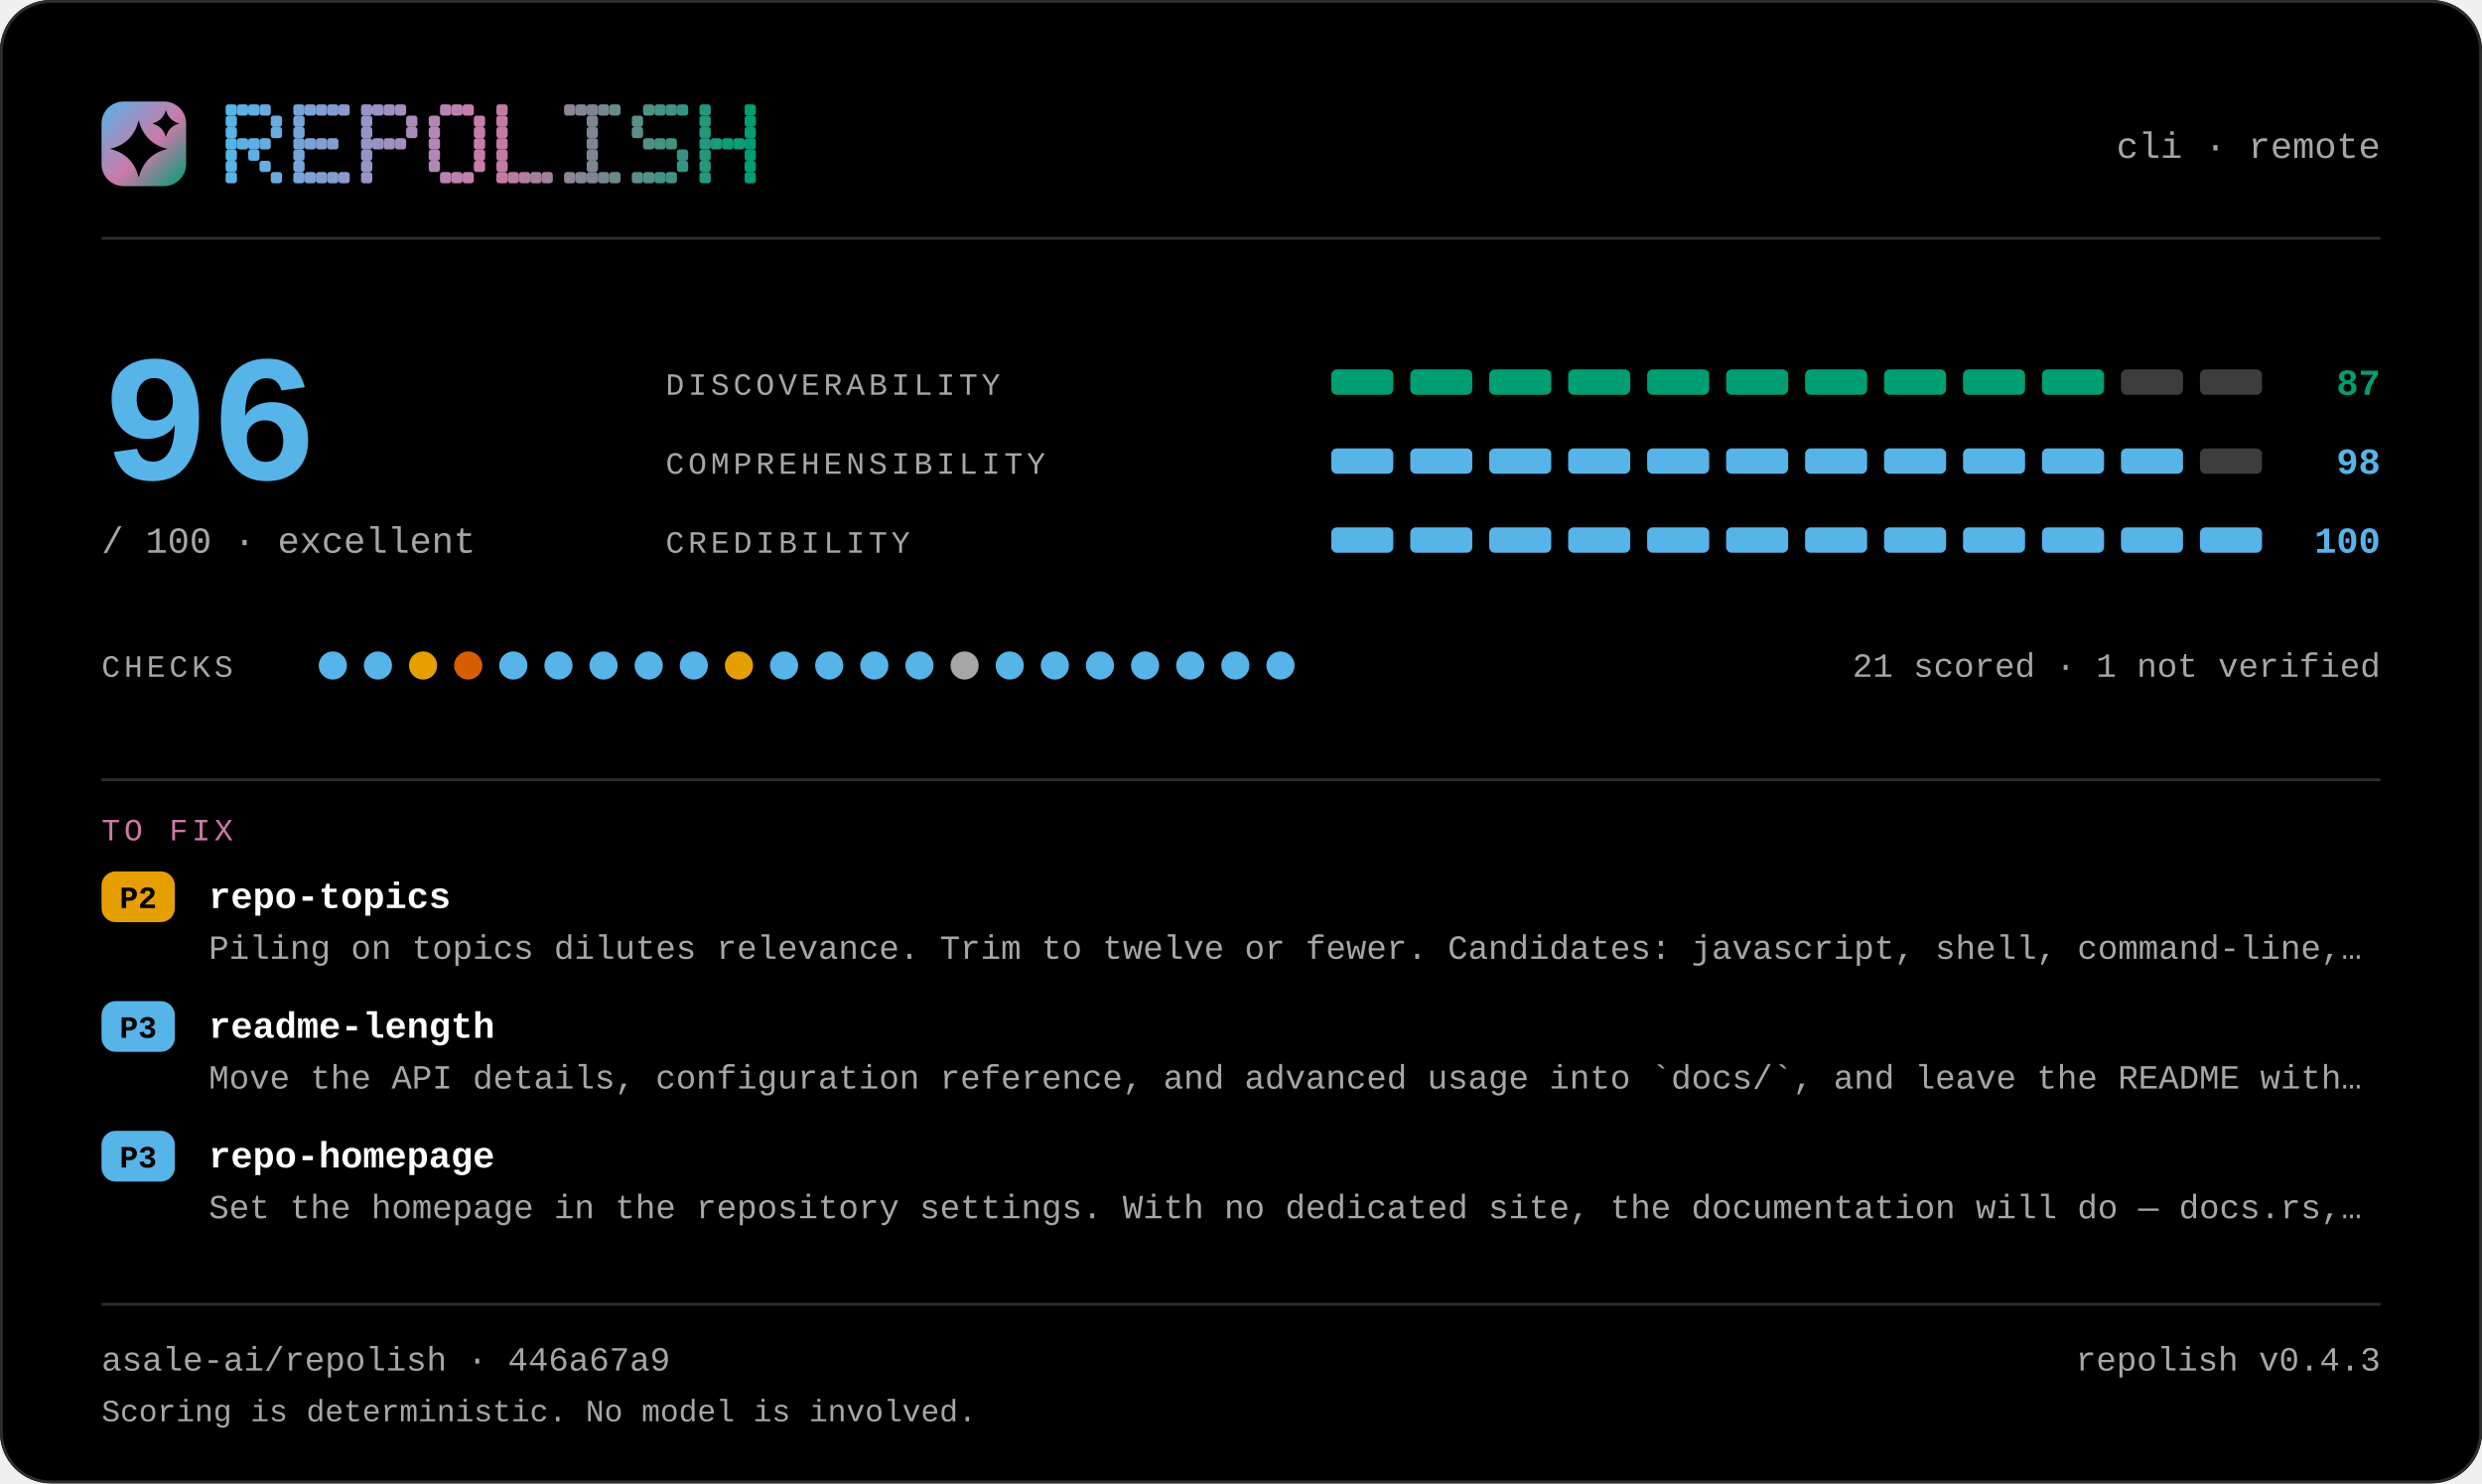
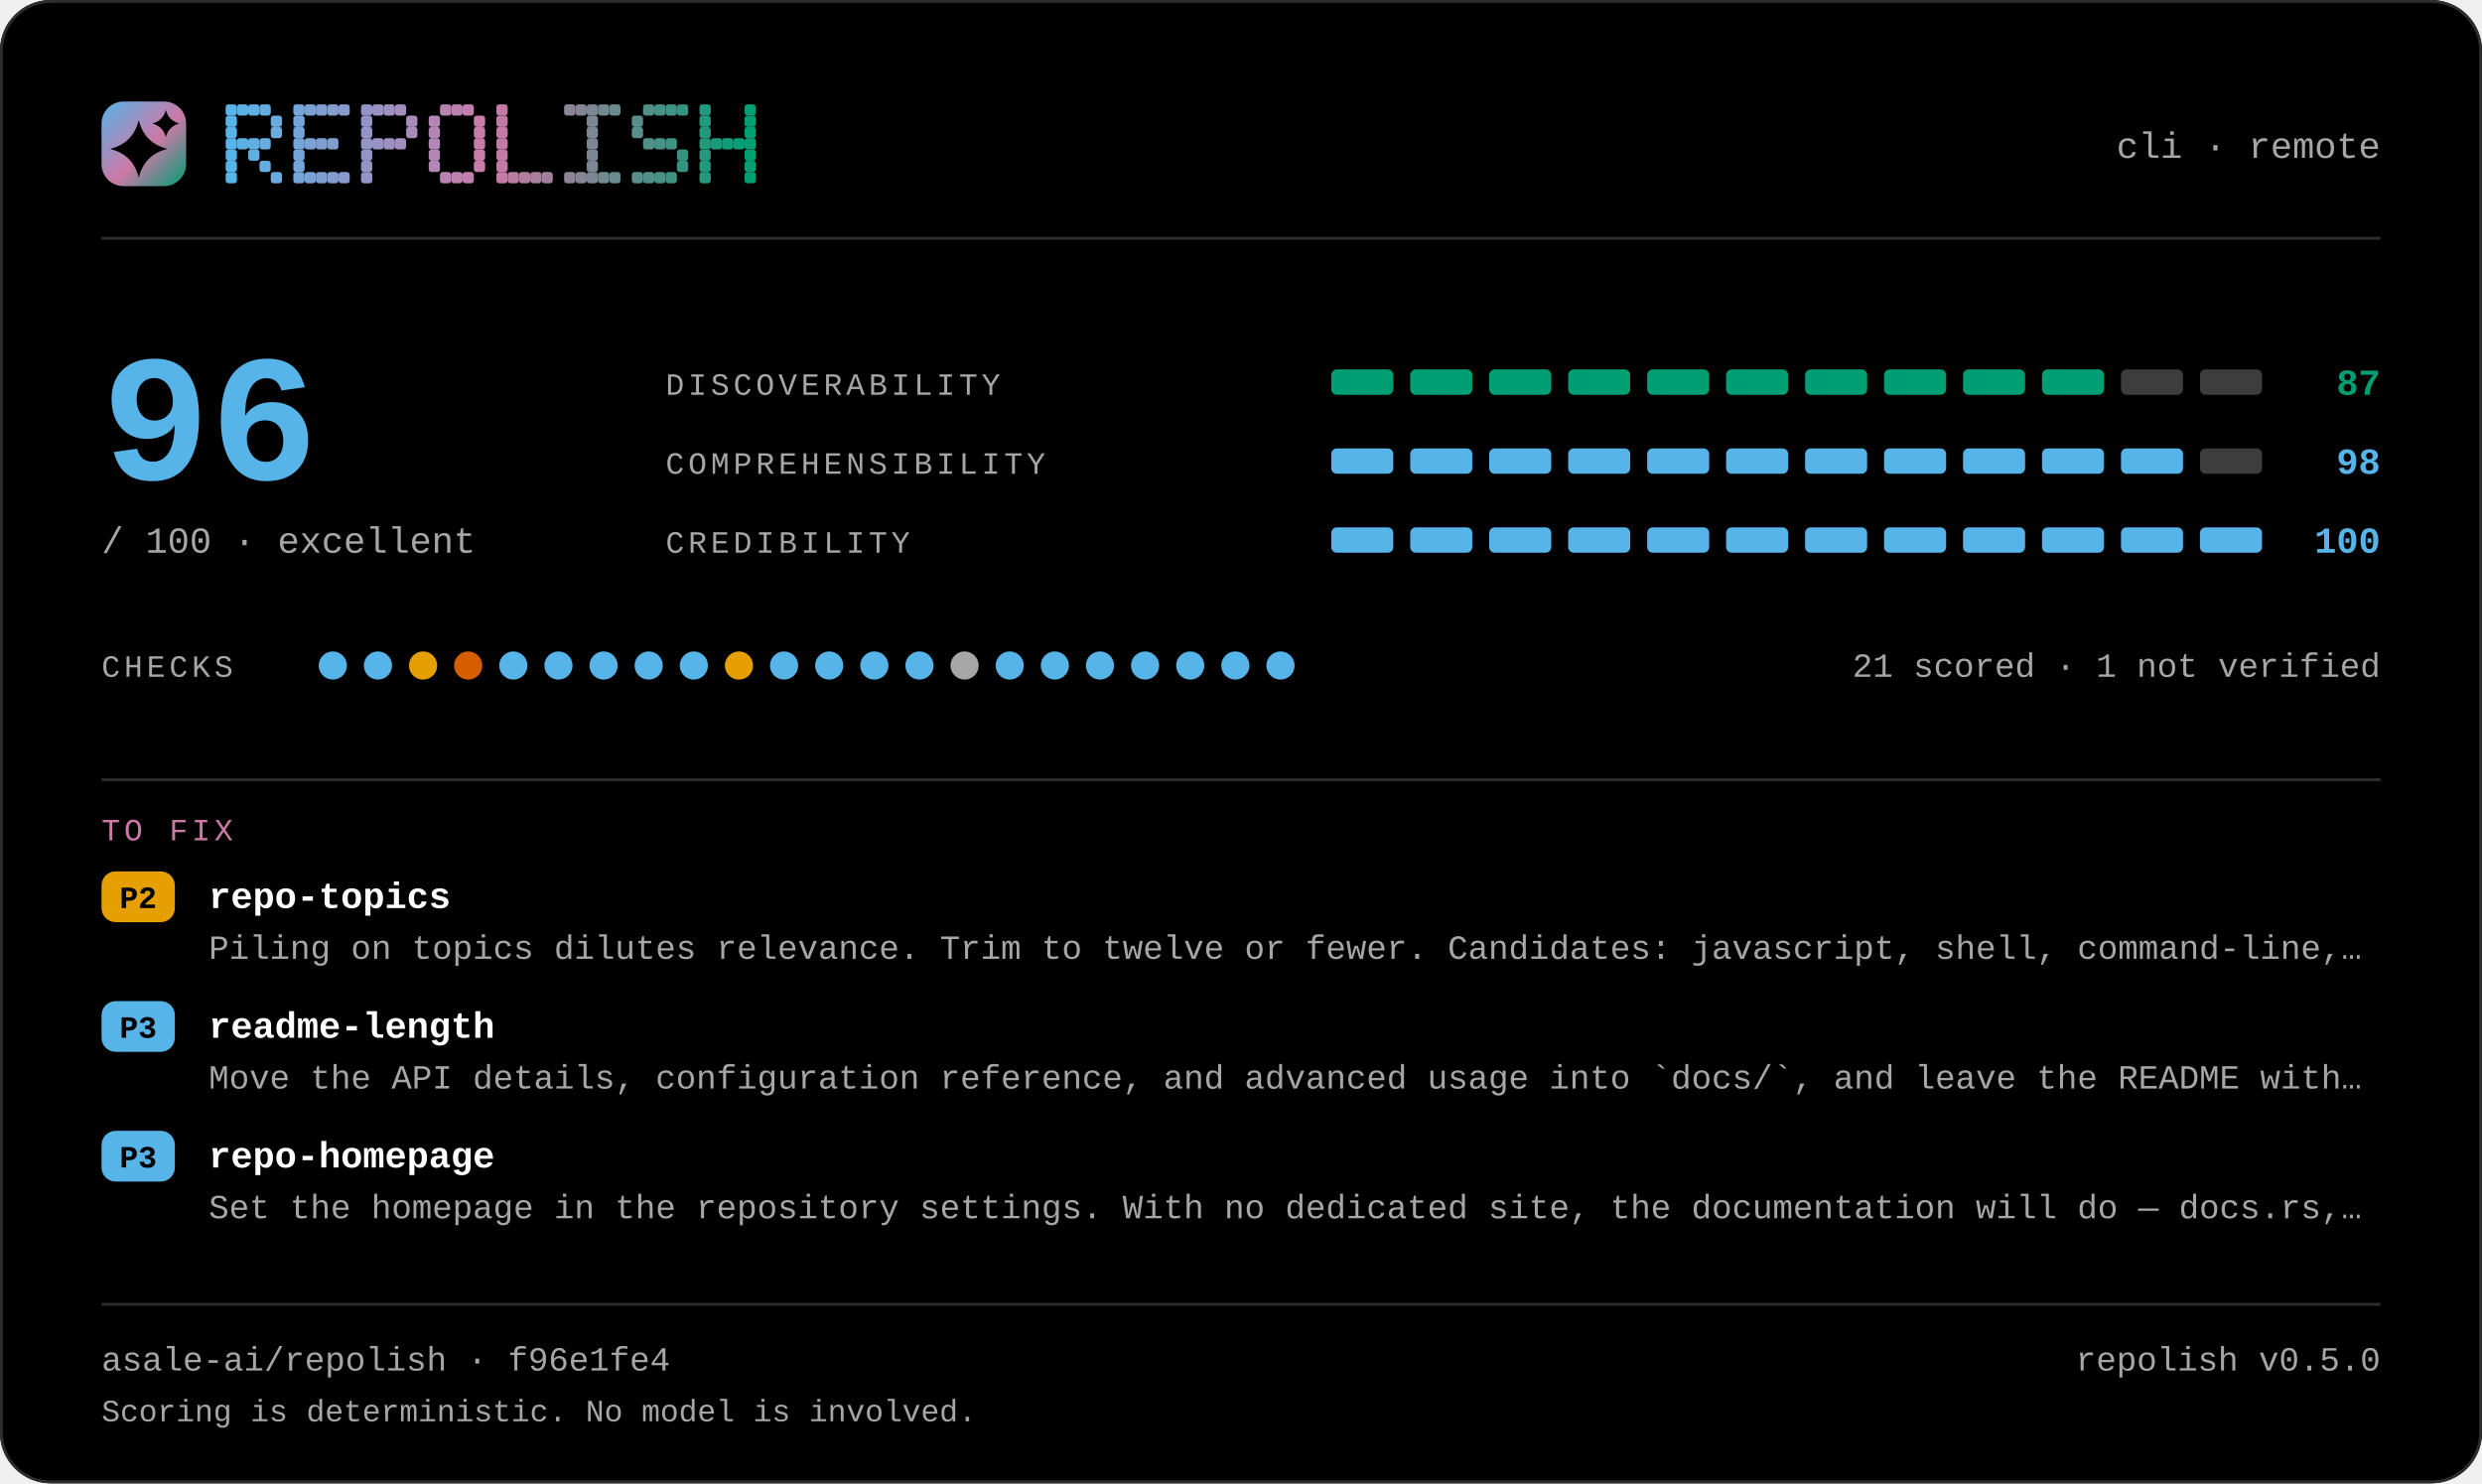
<svg xmlns="http://www.w3.org/2000/svg" width="880" height="526" viewBox="0 0 880 526" lang="en" role="img" aria-label="repolish report card — 96 out of 100">
  <defs>
    <linearGradient id="brand" x1="0" y1="0" x2="1" y2="1">
      <stop offset="0" stop-color="#56b4e9" />
      <stop offset="0.55" stop-color="#cc79a7" />
      <stop offset="1" stop-color="#009e73" />
    </linearGradient>
  </defs>
  <style>
    .t { font-family: ui-monospace, SFMono-Regular, "SF Mono", Menlo, Consolas, "Liberation Mono", "Noto Sans Mono CJK SC", "Noto Sans Mono CJK JP", "Microsoft YaHei", "Hiragino Sans", "Yu Gothic", monospace; }
  </style>
  <rect x="0" y="0" width="880" height="526" rx="18.0" fill="#000000" />
  <rect x="0.5" y="0.5" width="879" height="525" rx="17.5" fill="none" stroke="#2e2e2e" />
  <rect x="36" y="36" width="30" height="30" rx="7.8" fill="url(#brand)" />
  <path d="M49.2 42.6Q51.2 50.8 59.4 52.8Q51.2 54.8 49.2 63.0Q47.2 54.8 39.0 52.8Q47.2 50.8 49.2 42.6Z" fill="#000000" />
  <path d="M58.8 39.0Q59.8 42.8 63.6 43.8Q59.8 44.8 58.8 48.6Q57.8 44.8 54.0 43.8Q57.8 42.8 58.8 39.0Z" fill="#000000" />
  <g fill="#56b4e9">
    <rect x="80" y="37" width="4" height="4" rx="1" />
    <rect x="80" y="41" width="4" height="4" rx="1" />
    <rect x="80" y="45" width="4" height="4" rx="1" />
    <rect x="80" y="49" width="4" height="4" rx="1" />
    <rect x="80" y="53" width="4" height="4" rx="1" />
    <rect x="80" y="57" width="4" height="4" rx="1" />
    <rect x="80" y="61" width="4" height="4" rx="1" />
  </g>
  <g fill="#5bb1e6">
    <rect x="84" y="37" width="4" height="4" rx="1" />
    <rect x="84" y="49" width="4" height="4" rx="1" />
  </g>
  <g fill="#60afe3">
    <rect x="88" y="37" width="4" height="4" rx="1" />
    <rect x="88" y="49" width="4" height="4" rx="1" />
    <rect x="88" y="53" width="4" height="4" rx="1" />
  </g>
  <g fill="#65ace0">
    <rect x="92" y="37" width="4" height="4" rx="1" />
    <rect x="92" y="49" width="4" height="4" rx="1" />
    <rect x="92" y="57" width="4" height="4" rx="1" />
  </g>
  <g fill="#6baade">
    <rect x="96" y="41" width="4" height="4" rx="1" />
    <rect x="96" y="45" width="4" height="4" rx="1" />
    <rect x="96" y="61" width="4" height="4" rx="1" />
  </g>
  <g fill="#75a5d8">
    <rect x="104" y="37" width="4" height="4" rx="1" />
    <rect x="104" y="41" width="4" height="4" rx="1" />
    <rect x="104" y="45" width="4" height="4" rx="1" />
    <rect x="104" y="49" width="4" height="4" rx="1" />
    <rect x="104" y="53" width="4" height="4" rx="1" />
    <rect x="104" y="57" width="4" height="4" rx="1" />
    <rect x="104" y="61" width="4" height="4" rx="1" />
  </g>
  <g fill="#7aa2d5">
    <rect x="108" y="37" width="4" height="4" rx="1" />
    <rect x="108" y="49" width="4" height="4" rx="1" />
    <rect x="108" y="61" width="4" height="4" rx="1" />
  </g>
  <g fill="#7f9fd2">
    <rect x="112" y="37" width="4" height="4" rx="1" />
    <rect x="112" y="49" width="4" height="4" rx="1" />
    <rect x="112" y="61" width="4" height="4" rx="1" />
  </g>
  <g fill="#849dcf">
    <rect x="116" y="37" width="4" height="4" rx="1" />
    <rect x="116" y="49" width="4" height="4" rx="1" />
    <rect x="116" y="61" width="4" height="4" rx="1" />
  </g>
  <g fill="#899acc">
    <rect x="120" y="37" width="4" height="4" rx="1" />
    <rect x="120" y="61" width="4" height="4" rx="1" />
  </g>
  <g fill="#9495c7">
    <rect x="128" y="37" width="4" height="4" rx="1" />
    <rect x="128" y="41" width="4" height="4" rx="1" />
    <rect x="128" y="45" width="4" height="4" rx="1" />
    <rect x="128" y="49" width="4" height="4" rx="1" />
    <rect x="128" y="53" width="4" height="4" rx="1" />
    <rect x="128" y="57" width="4" height="4" rx="1" />
    <rect x="128" y="61" width="4" height="4" rx="1" />
  </g>
  <g fill="#9993c4">
    <rect x="132" y="37" width="4" height="4" rx="1" />
    <rect x="132" y="49" width="4" height="4" rx="1" />
  </g>
  <g fill="#9e90c1">
    <rect x="136" y="37" width="4" height="4" rx="1" />
    <rect x="136" y="49" width="4" height="4" rx="1" />
  </g>
  <g fill="#a38ebe">
    <rect x="140" y="37" width="4" height="4" rx="1" />
    <rect x="140" y="49" width="4" height="4" rx="1" />
  </g>
  <g fill="#a88bbb">
    <rect x="144" y="41" width="4" height="4" rx="1" />
    <rect x="144" y="45" width="4" height="4" rx="1" />
  </g>
  <g fill="#b286b5">
    <rect x="152" y="41" width="4" height="4" rx="1" />
    <rect x="152" y="45" width="4" height="4" rx="1" />
    <rect x="152" y="49" width="4" height="4" rx="1" />
    <rect x="152" y="53" width="4" height="4" rx="1" />
    <rect x="152" y="57" width="4" height="4" rx="1" />
  </g>
  <g fill="#b783b2">
    <rect x="156" y="37" width="4" height="4" rx="1" />
    <rect x="156" y="61" width="4" height="4" rx="1" />
  </g>
  <g fill="#bd81b0">
    <rect x="160" y="37" width="4" height="4" rx="1" />
    <rect x="160" y="61" width="4" height="4" rx="1" />
  </g>
  <g fill="#c27ead">
    <rect x="164" y="37" width="4" height="4" rx="1" />
    <rect x="164" y="61" width="4" height="4" rx="1" />
  </g>
  <g fill="#c77caa">
    <rect x="168" y="41" width="4" height="4" rx="1" />
    <rect x="168" y="45" width="4" height="4" rx="1" />
    <rect x="168" y="49" width="4" height="4" rx="1" />
    <rect x="168" y="53" width="4" height="4" rx="1" />
    <rect x="168" y="57" width="4" height="4" rx="1" />
  </g>
  <g fill="#c37ba5">
    <rect x="176" y="37" width="4" height="4" rx="1" />
    <rect x="176" y="41" width="4" height="4" rx="1" />
    <rect x="176" y="45" width="4" height="4" rx="1" />
    <rect x="176" y="49" width="4" height="4" rx="1" />
    <rect x="176" y="53" width="4" height="4" rx="1" />
    <rect x="176" y="57" width="4" height="4" rx="1" />
    <rect x="176" y="61" width="4" height="4" rx="1" />
  </g>
  <g fill="#ba7ca2">
    <rect x="180" y="61" width="4" height="4" rx="1" />
  </g>
  <g fill="#b17ea0">
    <rect x="184" y="61" width="4" height="4" rx="1" />
  </g>
  <g fill="#a97f9e">
    <rect x="188" y="61" width="4" height="4" rx="1" />
  </g>
  <g fill="#a0819c">
    <rect x="192" y="61" width="4" height="4" rx="1" />
  </g>
  <g fill="#8e8497">
    <rect x="200" y="37" width="4" height="4" rx="1" />
    <rect x="200" y="61" width="4" height="4" rx="1" />
  </g>
  <g fill="#858695">
    <rect x="204" y="37" width="4" height="4" rx="1" />
    <rect x="204" y="61" width="4" height="4" rx="1" />
  </g>
  <g fill="#7c8793">
    <rect x="208" y="37" width="4" height="4" rx="1" />
    <rect x="208" y="41" width="4" height="4" rx="1" />
    <rect x="208" y="45" width="4" height="4" rx="1" />
    <rect x="208" y="49" width="4" height="4" rx="1" />
    <rect x="208" y="53" width="4" height="4" rx="1" />
    <rect x="208" y="57" width="4" height="4" rx="1" />
    <rect x="208" y="61" width="4" height="4" rx="1" />
  </g>
  <g fill="#738990">
    <rect x="212" y="37" width="4" height="4" rx="1" />
    <rect x="212" y="61" width="4" height="4" rx="1" />
  </g>
  <g fill="#6a8b8e">
    <rect x="216" y="37" width="4" height="4" rx="1" />
    <rect x="216" y="61" width="4" height="4" rx="1" />
  </g>
  <g fill="#598e8a">
    <rect x="224" y="41" width="4" height="4" rx="1" />
    <rect x="224" y="45" width="4" height="4" rx="1" />
    <rect x="224" y="61" width="4" height="4" rx="1" />
  </g>
  <g fill="#509087">
    <rect x="228" y="37" width="4" height="4" rx="1" />
    <rect x="228" y="49" width="4" height="4" rx="1" />
    <rect x="228" y="61" width="4" height="4" rx="1" />
  </g>
  <g fill="#479185">
    <rect x="232" y="37" width="4" height="4" rx="1" />
    <rect x="232" y="49" width="4" height="4" rx="1" />
    <rect x="232" y="61" width="4" height="4" rx="1" />
  </g>
  <g fill="#3e9383">
    <rect x="236" y="37" width="4" height="4" rx="1" />
    <rect x="236" y="49" width="4" height="4" rx="1" />
    <rect x="236" y="61" width="4" height="4" rx="1" />
  </g>
  <g fill="#359481">
    <rect x="240" y="37" width="4" height="4" rx="1" />
    <rect x="240" y="53" width="4" height="4" rx="1" />
    <rect x="240" y="57" width="4" height="4" rx="1" />
  </g>
  <g fill="#23987c">
    <rect x="248" y="37" width="4" height="4" rx="1" />
    <rect x="248" y="41" width="4" height="4" rx="1" />
    <rect x="248" y="45" width="4" height="4" rx="1" />
    <rect x="248" y="49" width="4" height="4" rx="1" />
    <rect x="248" y="53" width="4" height="4" rx="1" />
    <rect x="248" y="57" width="4" height="4" rx="1" />
    <rect x="248" y="61" width="4" height="4" rx="1" />
  </g>
  <g fill="#1b997a">
    <rect x="252" y="49" width="4" height="4" rx="1" />
  </g>
  <g fill="#129b78">
    <rect x="256" y="49" width="4" height="4" rx="1" />
  </g>
  <g fill="#099c75">
    <rect x="260" y="49" width="4" height="4" rx="1" />
  </g>
  <g fill="#009e73">
    <rect x="264" y="37" width="4" height="4" rx="1" />
    <rect x="264" y="41" width="4" height="4" rx="1" />
    <rect x="264" y="45" width="4" height="4" rx="1" />
    <rect x="264" y="49" width="4" height="4" rx="1" />
    <rect x="264" y="53" width="4" height="4" rx="1" />
    <rect x="264" y="57" width="4" height="4" rx="1" />
    <rect x="264" y="61" width="4" height="4" rx="1" />
  </g>
  <text class="t" x="844" y="56" font-size="13" fill="#a6a6a6" text-anchor="end">cli · remote</text>
  <rect x="36" y="84" width="808" height="1" fill="#2e2e2e" />
  <text class="t" x="36" y="170" font-size="64" fill="#56b4e9" text-anchor="start" font-weight="700">96</text>
  <text class="t" x="36" y="196" font-size="13" fill="#a6a6a6" text-anchor="start">/ 100  ·  excellent</text>
  <text class="t" x="236" y="140" font-size="11" fill="#a6a6a6" text-anchor="start" letter-spacing="1.4">DISCOVERABILITY</text>
  <rect x="472" y="131" width="22" height="9" rx="2.0" fill="#009e73" />
  <rect x="500" y="131" width="22" height="9" rx="2.0" fill="#009e73" />
  <rect x="528" y="131" width="22" height="9" rx="2.0" fill="#009e73" />
  <rect x="556" y="131" width="22" height="9" rx="2.0" fill="#009e73" />
  <rect x="584" y="131" width="22" height="9" rx="2.0" fill="#009e73" />
  <rect x="612" y="131" width="22" height="9" rx="2.0" fill="#009e73" />
  <rect x="640" y="131" width="22" height="9" rx="2.0" fill="#009e73" />
  <rect x="668" y="131" width="22" height="9" rx="2.0" fill="#009e73" />
  <rect x="696" y="131" width="22" height="9" rx="2.0" fill="#009e73" />
  <rect x="724" y="131" width="22" height="9" rx="2.0" fill="#009e73" />
  <rect x="752" y="131" width="22" height="9" rx="2.0" fill="#3d3d3d" />
  <rect x="780" y="131" width="22" height="9" rx="2.0" fill="#3d3d3d" />
  <text class="t" x="844" y="140" font-size="13" fill="#009e73" text-anchor="end" font-weight="700">87</text>
  <text class="t" x="236" y="168" font-size="11" fill="#a6a6a6" text-anchor="start" letter-spacing="1.4">COMPREHENSIBILITY</text>
  <rect x="472" y="159" width="22" height="9" rx="2.0" fill="#56b4e9" />
  <rect x="500" y="159" width="22" height="9" rx="2.0" fill="#56b4e9" />
  <rect x="528" y="159" width="22" height="9" rx="2.0" fill="#56b4e9" />
  <rect x="556" y="159" width="22" height="9" rx="2.0" fill="#56b4e9" />
  <rect x="584" y="159" width="22" height="9" rx="2.0" fill="#56b4e9" />
  <rect x="612" y="159" width="22" height="9" rx="2.0" fill="#56b4e9" />
  <rect x="640" y="159" width="22" height="9" rx="2.0" fill="#56b4e9" />
  <rect x="668" y="159" width="22" height="9" rx="2.0" fill="#56b4e9" />
  <rect x="696" y="159" width="22" height="9" rx="2.0" fill="#56b4e9" />
  <rect x="724" y="159" width="22" height="9" rx="2.0" fill="#56b4e9" />
  <rect x="752" y="159" width="22" height="9" rx="2.0" fill="#56b4e9" />
  <rect x="780" y="159" width="22" height="9" rx="2.0" fill="#3d3d3d" />
  <text class="t" x="844" y="168" font-size="13" fill="#56b4e9" text-anchor="end" font-weight="700">98</text>
  <text class="t" x="236" y="196" font-size="11" fill="#a6a6a6" text-anchor="start" letter-spacing="1.4">CREDIBILITY</text>
  <rect x="472" y="187" width="22" height="9" rx="2.0" fill="#56b4e9" />
  <rect x="500" y="187" width="22" height="9" rx="2.0" fill="#56b4e9" />
  <rect x="528" y="187" width="22" height="9" rx="2.0" fill="#56b4e9" />
  <rect x="556" y="187" width="22" height="9" rx="2.0" fill="#56b4e9" />
  <rect x="584" y="187" width="22" height="9" rx="2.0" fill="#56b4e9" />
  <rect x="612" y="187" width="22" height="9" rx="2.0" fill="#56b4e9" />
  <rect x="640" y="187" width="22" height="9" rx="2.0" fill="#56b4e9" />
  <rect x="668" y="187" width="22" height="9" rx="2.0" fill="#56b4e9" />
  <rect x="696" y="187" width="22" height="9" rx="2.0" fill="#56b4e9" />
  <rect x="724" y="187" width="22" height="9" rx="2.0" fill="#56b4e9" />
  <rect x="752" y="187" width="22" height="9" rx="2.0" fill="#56b4e9" />
  <rect x="780" y="187" width="22" height="9" rx="2.0" fill="#56b4e9" />
  <text class="t" x="844" y="196" font-size="13" fill="#56b4e9" text-anchor="end" font-weight="700">100</text>
  <text class="t" x="36" y="240" font-size="11" fill="#a6a6a6" text-anchor="start" letter-spacing="1.4">CHECKS</text>
  <circle cx="118" cy="236" r="5" fill="#56b4e9" />
  <circle cx="134" cy="236" r="5" fill="#56b4e9" />
  <circle cx="150" cy="236" r="5" fill="#e69f00" />
  <circle cx="166" cy="236" r="5" fill="#d55e00" />
  <circle cx="182" cy="236" r="5" fill="#56b4e9" />
  <circle cx="198" cy="236" r="5" fill="#56b4e9" />
  <circle cx="214" cy="236" r="5" fill="#56b4e9" />
  <circle cx="230" cy="236" r="5" fill="#56b4e9" />
  <circle cx="246" cy="236" r="5" fill="#56b4e9" />
  <circle cx="262" cy="236" r="5" fill="#e69f00" />
  <circle cx="278" cy="236" r="5" fill="#56b4e9" />
  <circle cx="294" cy="236" r="5" fill="#56b4e9" />
  <circle cx="310" cy="236" r="5" fill="#56b4e9" />
  <circle cx="326" cy="236" r="5" fill="#56b4e9" />
  <circle cx="342" cy="236" r="5" fill="#a6a6a6" />
  <circle cx="358" cy="236" r="5" fill="#56b4e9" />
  <circle cx="374" cy="236" r="5" fill="#56b4e9" />
  <circle cx="390" cy="236" r="5" fill="#56b4e9" />
  <circle cx="406" cy="236" r="5" fill="#56b4e9" />
  <circle cx="422" cy="236" r="5" fill="#56b4e9" />
  <circle cx="438" cy="236" r="5" fill="#56b4e9" />
  <circle cx="454" cy="236" r="5" fill="#56b4e9" />
  <text class="t" x="844" y="240" font-size="12" fill="#a6a6a6" text-anchor="end">21 scored · 1 not verified</text>
  <rect x="36" y="276" width="808" height="1" fill="#2e2e2e" />
  <text class="t" x="36" y="298" font-size="11" fill="#cc79a7" text-anchor="start" letter-spacing="1.4">TO FIX</text>
  <rect x="36" y="309" width="26" height="18" rx="5.0" fill="#e69f00" />
  <text class="t" x="49" y="322" font-size="11" fill="#000000" text-anchor="middle" font-weight="700">P2</text>
  <text class="t" x="74" y="322" font-size="13" fill="#ffffff" text-anchor="start" font-weight="700">repo-topics</text>
  <text class="t" x="74" y="340" font-size="12" fill="#a6a6a6" text-anchor="start">Piling on topics dilutes relevance. Trim to twelve or fewer. Candidates: javascript, shell, command-line,…</text>
  <rect x="36" y="355" width="26" height="18" rx="5.0" fill="#56b4e9" />
  <text class="t" x="49" y="368" font-size="11" fill="#000000" text-anchor="middle" font-weight="700">P3</text>
  <text class="t" x="74" y="368" font-size="13" fill="#ffffff" text-anchor="start" font-weight="700">readme-length</text>
  <text class="t" x="74" y="386" font-size="12" fill="#a6a6a6" text-anchor="start">Move the API details, configuration reference, and advanced usage into `docs/`, and leave the README with…</text>
  <rect x="36" y="401" width="26" height="18" rx="5.0" fill="#56b4e9" />
  <text class="t" x="49" y="414" font-size="11" fill="#000000" text-anchor="middle" font-weight="700">P3</text>
  <text class="t" x="74" y="414" font-size="13" fill="#ffffff" text-anchor="start" font-weight="700">repo-homepage</text>
  <text class="t" x="74" y="432" font-size="12" fill="#a6a6a6" text-anchor="start">Set the homepage in the repository settings. With no dedicated site, the documentation will do — docs.rs,…</text>
  <rect x="36" y="462" width="808" height="1" fill="#2e2e2e" />
-   <text class="t" x="36" y="486" font-size="12" fill="#a6a6a6" text-anchor="start">asale-ai/repolish · 446a67a9</text>
-   <text class="t" x="844" y="486" font-size="12" fill="#a6a6a6" text-anchor="end">repolish v0.4.3</text>
+   <text class="t" x="36" y="486" font-size="12" fill="#a6a6a6" text-anchor="start">asale-ai/repolish · f96e1fe4</text>
+   <text class="t" x="844" y="486" font-size="12" fill="#a6a6a6" text-anchor="end">repolish v0.5.0</text>
  <text class="t" x="36" y="504" font-size="11" fill="#a6a6a6" text-anchor="start">Scoring is deterministic. No model is involved.</text>
</svg>
